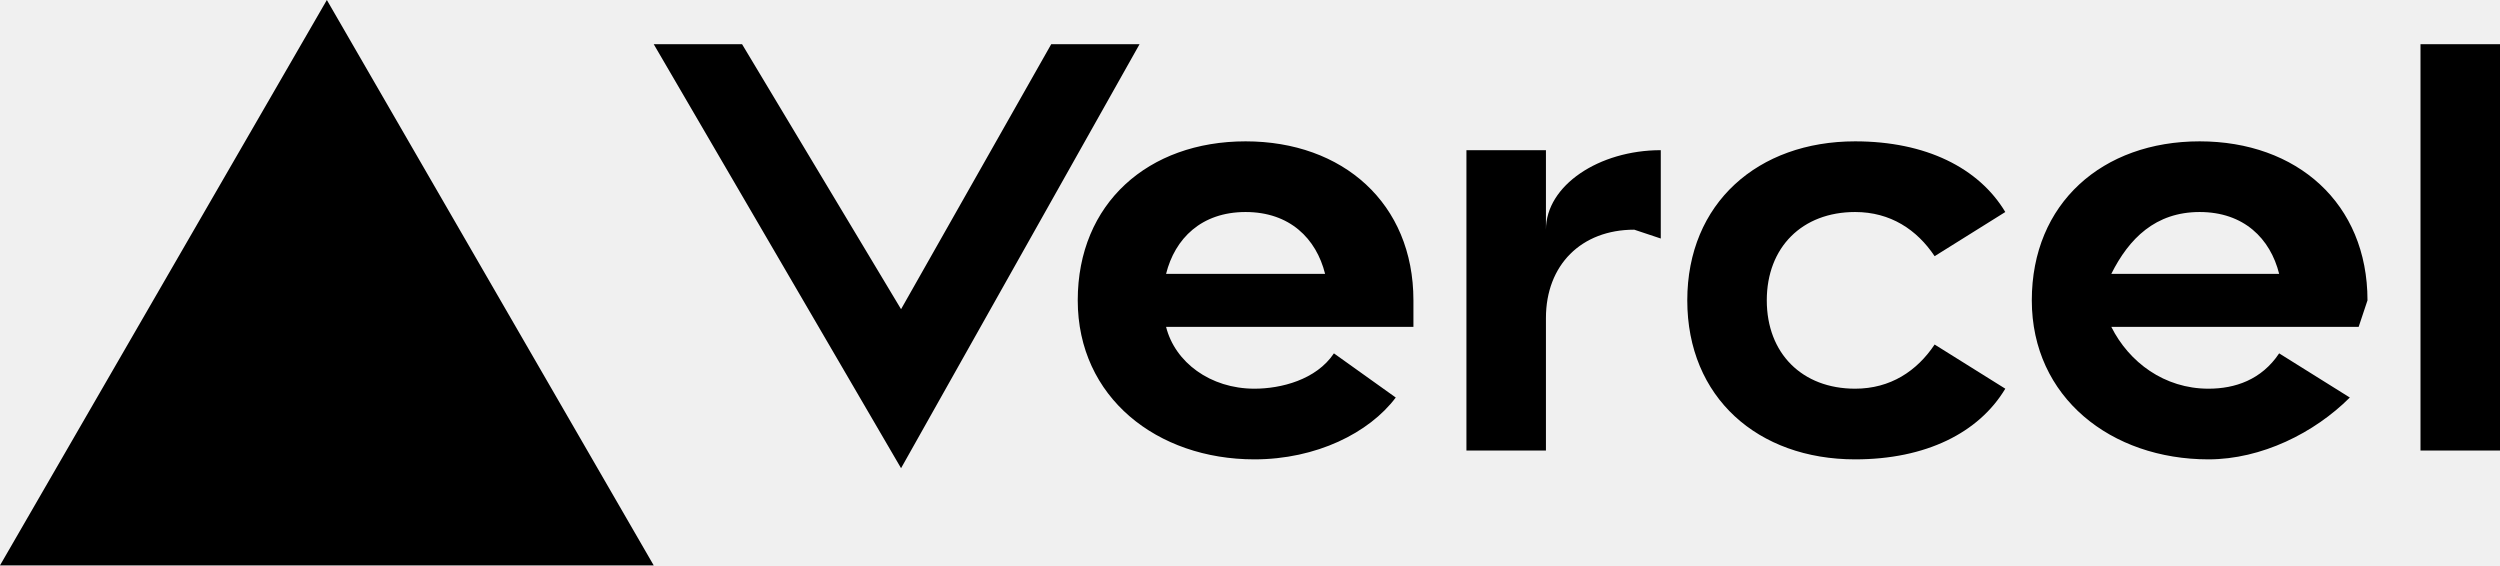
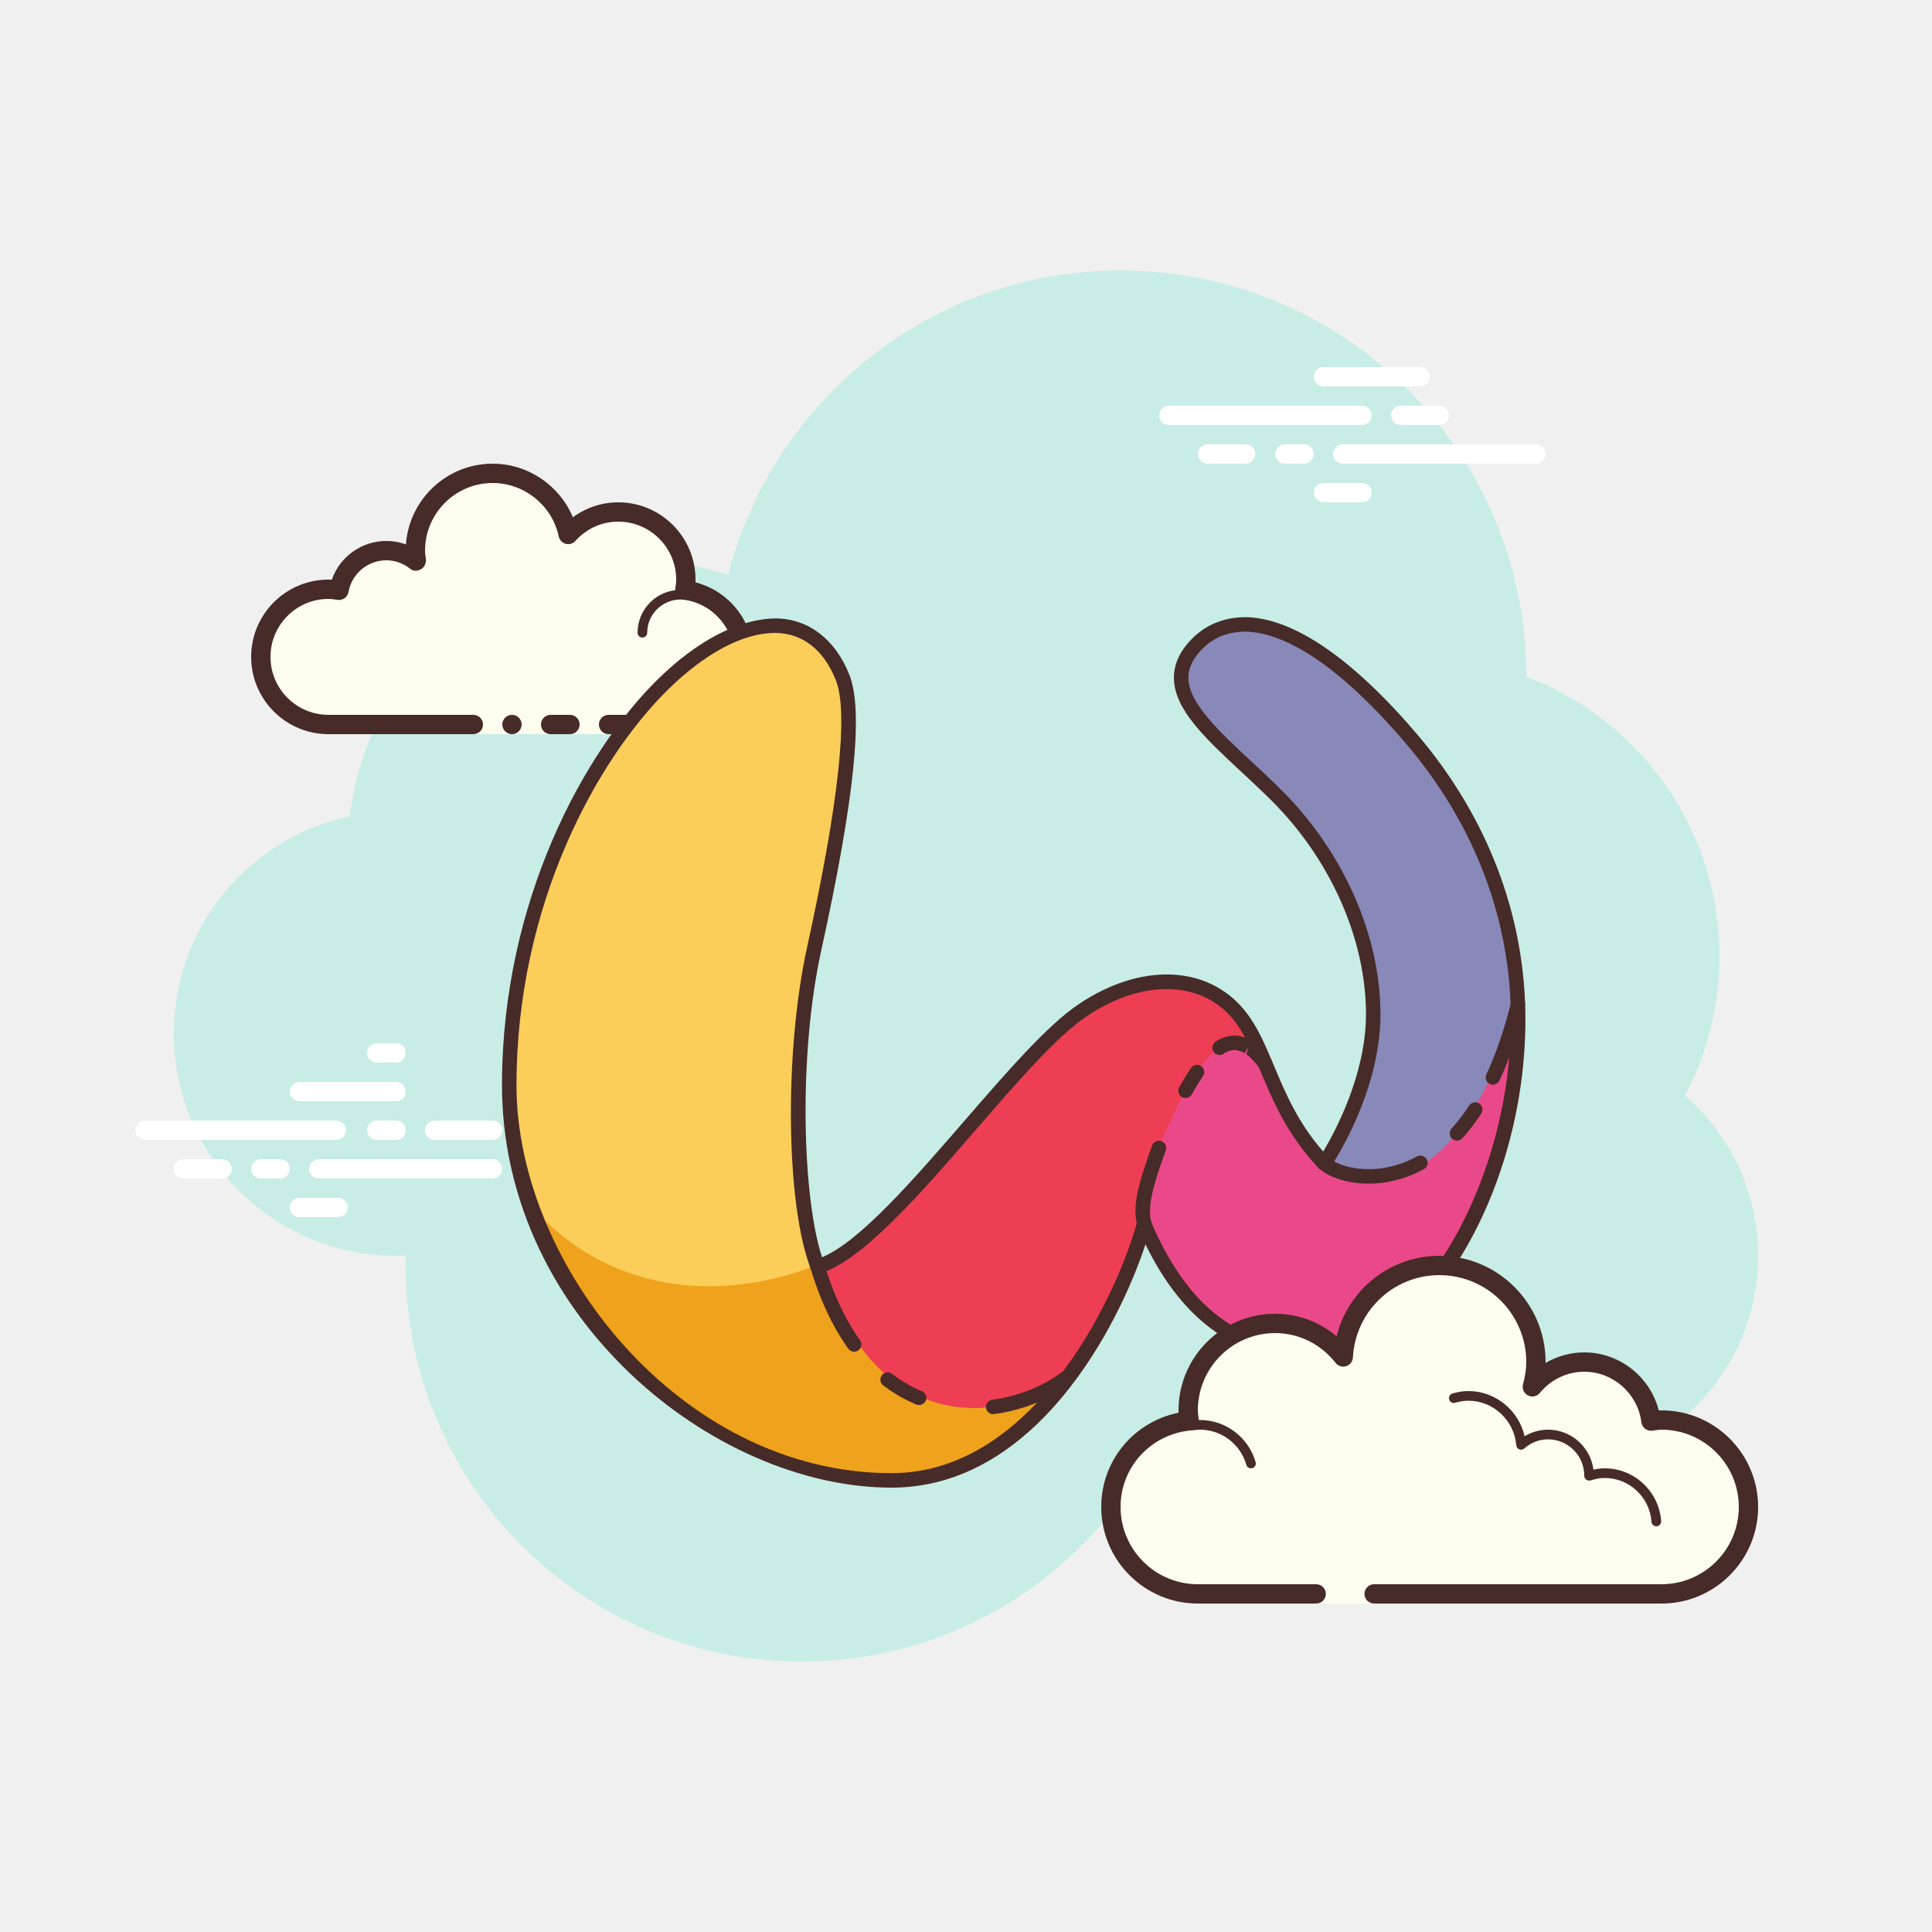
- <svg xmlns="http://www.w3.org/2000/svg" fill="none" viewBox="0 0 283 64">
-   <path fill="black" d="M141 16c-11 0-19 7-19 18s9 18 20 18c7 0 13-3 16-7l-7-5c-2 3-6 4-9 4-5 0-9-3-10-7h28v-3c0-11-8-18-19-18zm-9 15c1-4 4-7 9-7s8 3 9 7h-18zm117-15c-11 0-19 7-19 18s9 18 20 18c6 0 12-3 16-7l-8-5c-2 3-5 4-8 4-5 0-9-3-11-7h28l1-3c0-11-8-18-19-18zm-10 15c2-4 5-7 10-7s8 3 9 7h-19zm-39 3c0 6 4 10 10 10 4 0 7-2 9-5l8 5c-3 5-9 8-17 8-11 0-19-7-19-18s8-18 19-18c8 0 14 3 17 8l-8 5c-2-3-5-5-9-5-6 0-10 4-10 10zm83-29v46h-9V5h9zM37 0l37 64H0L37 0zm92 5-27 48L74 5h10l18 30 17-30h10zm59 12v10l-3-1c-6 0-10 4-10 10v15h-9V17h9v9c0-5 6-9 13-9z" />
+ <svg xmlns="http://www.w3.org/2000/svg" viewBox="0 0 100 100" width="100px" height="100px">
+   <path fill="#c7ede6" d="M87.215,56.71C88.35,54.555,89,52.105,89,49.5c0-6.621-4.159-12.257-10.001-14.478 C78.999,35.015,79,35.008,79,35c0-11.598-9.402-21-21-21c-9.784,0-17.981,6.701-20.313,15.757C36.211,29.272,34.638,29,33,29 c-7.692,0-14.023,5.793-14.89,13.252C12.906,43.353,9,47.969,9,53.5C9,59.851,14.149,65,20.5,65c0.177,0,0.352-0.012,0.526-0.022 C21.022,65.153,21,65.324,21,65.5C21,76.822,30.178,86,41.5,86c6.437,0,12.175-2.972,15.934-7.614C59.612,80.611,62.64,82,66,82 c4.65,0,8.674-2.65,10.666-6.518C77.718,75.817,78.837,76,80,76c6.075,0,11-4.925,11-11C91,61.689,89.53,58.727,87.215,56.71z" />
+   <path fill="#fff" d="M17.405,59H7.5C7.224,59,7,58.776,7,58.5S7.224,58,7.5,58h9.905c0.276,0,0.5,0.224,0.5,0.5 S17.682,59,17.405,59z" />
+   <path fill="#fff" d="M20.5,59h-1c-0.276,0-0.5-0.224-0.5-0.5s0.224-0.5,0.5-0.5h1c0.276,0,0.5,0.224,0.5,0.5 S20.777,59,20.5,59z" />
+   <path fill="#fff" d="M25.491,61H16.5c-0.276,0-0.5-0.224-0.5-0.5s0.224-0.5,0.5-0.5h8.991c0.276,0,0.5,0.224,0.5,0.5 S25.767,61,25.491,61z" />
+   <path fill="#fff" d="M14.5,61h-1c-0.276,0-0.5-0.224-0.5-0.5s0.224-0.5,0.5-0.5h1c0.276,0,0.5,0.224,0.5,0.5 S14.777,61,14.5,61z" />
+   <path fill="#fff" d="M11.5,61h-2C9.224,61,9,60.776,9,60.5S9.224,60,9.5,60h2c0.276,0,0.5,0.224,0.5,0.5 S11.777,61,11.5,61z" />
+   <path fill="#fff" d="M17.5,63h-2c-0.276,0-0.5-0.224-0.5-0.5s0.224-0.5,0.5-0.5h2c0.276,0,0.5,0.224,0.5,0.5 S17.776,63,17.5,63z" />
+   <path fill="#fff" d="M20.5,54c-0.177,0-0.823,0-1,0c-0.276,0-0.5,0.224-0.5,0.5s0.224,0.5,0.5,0.5c0.177,0,0.823,0,1,0 c0.276,0,0.5-0.224,0.5-0.5S20.776,54,20.5,54z" />
+   <path fill="#fff" d="M20.5,56c-0.177,0-4.823,0-5,0c-0.276,0-0.5,0.224-0.5,0.5s0.224,0.5,0.5,0.5c0.177,0,4.823,0,5,0 c0.276,0,0.5-0.224,0.5-0.5S20.776,56,20.5,56z" />
+   <path fill="#fff" d="M25.5,58c-0.177,0-2.823,0-3,0c-0.276,0-0.5,0.224-0.5,0.5s0.224,0.5,0.5,0.5c0.177,0,2.823,0,3,0 c0.276,0,0.5-0.224,0.5-0.5S25.776,58,25.5,58z" />
+   <path fill="#fff" d="M70.5,22h-10c-0.276,0-0.5-0.224-0.5-0.5s0.224-0.5,0.5-0.5h10c0.276,0,0.5,0.224,0.5,0.5 S70.776,22,70.5,22z" />
+   <path fill="#fff" d="M74.5,22h-2c-0.276,0-0.5-0.224-0.5-0.5s0.224-0.5,0.5-0.5h2c0.276,0,0.5,0.224,0.5,0.5 S74.776,22,74.5,22z" />
+   <path fill="#fff" d="M79.5,24h-10c-0.276,0-0.5-0.224-0.5-0.5s0.224-0.5,0.5-0.5h10c0.276,0,0.5,0.224,0.5,0.5 S79.777,24,79.5,24z" />
+   <path fill="#fff" d="M67.5,24h-1c-0.276,0-0.5-0.224-0.5-0.5s0.224-0.5,0.5-0.5h1c0.276,0,0.5,0.224,0.5,0.5 S67.776,24,67.5,24z" />
+   <path fill="#fff" d="M64.47,24H62.5c-0.276,0-0.5-0.224-0.5-0.5s0.224-0.5,0.5-0.5h1.97c0.276,0,0.5,0.224,0.5,0.5 S64.746,24,64.47,24z" />
+   <path fill="#fff" d="M73.5,20h-5c-0.276,0-0.5-0.224-0.5-0.5s0.224-0.5,0.5-0.5h5c0.276,0,0.5,0.224,0.5,0.5 S73.777,20,73.5,20z" />
+   <path fill="#fff" d="M70.5,26h-2c-0.276,0-0.5-0.224-0.5-0.5s0.224-0.5,0.5-0.5h2c0.276,0,0.5,0.224,0.5,0.5 S70.776,26,70.5,26z" />
+   <g>
+     <path fill="#fdfcef" d="M31.5,37.5c0,0,1.567,0,3.5,0s3.5-1.567,3.5-3.5c0-1.781-1.335-3.234-3.055-3.455 C35.473,30.366,35.5,30.187,35.5,30c0-1.933-1.567-3.5-3.5-3.5c-1.032,0-1.95,0.455-2.59,1.165 c-0.384-1.808-1.987-3.165-3.91-3.165c-2.209,0-4,1.791-4,4c0,0.191,0.03,0.374,0.056,0.558C21.128,28.714,20.592,28.5,20,28.5 c-1.228,0-2.245,0.887-2.455,2.055C17.366,30.527,17.187,30.5,17,30.5c-1.933,0-3.5,1.567-3.5,3.5s1.567,3.5,3.5,3.5s7.5,0,7.5,0 V38h7V37.5z" />
+     <path fill="#472b29" d="M33.25,33C33.112,33,33,32.888,33,32.75c0-1.223,0.995-2.218,2.218-2.218 c0.034,0.009,0.737-0.001,1.244,0.136c0.133,0.036,0.212,0.173,0.176,0.306c-0.036,0.134-0.173,0.213-0.306,0.176 c-0.444-0.12-1.1-0.12-1.113-0.118c-0.948,0-1.719,0.771-1.719,1.718C33.5,32.888,33.388,33,33.25,33z" />
+     <circle cx="26.5" cy="37.5" r=".5" fill="#472b29" />
+     <path fill="#472b29" d="M35,38h-3.5c-0.276,0-0.5-0.224-0.5-0.5s0.224-0.5,0.5-0.5H35c1.654,0,3-1.346,3-3 c0-1.496-1.125-2.768-2.618-2.959c-0.134-0.018-0.255-0.088-0.336-0.196s-0.115-0.244-0.094-0.377C34.975,30.314,35,30.16,35,30 c0-1.654-1.346-3-3-3c-0.85,0-1.638,0.355-2.219,1c-0.125,0.139-0.321,0.198-0.5,0.148c-0.182-0.049-0.321-0.195-0.36-0.379 C28.58,26.165,27.141,25,25.5,25c-1.93,0-3.5,1.57-3.5,3.5c0,0.143,0.021,0.28,0.041,0.418c0.029,0.203-0.063,0.438-0.242,0.54 s-0.396,0.118-0.556-0.01C20.878,29.155,20.449,29,20,29c-0.966,0-1.792,0.691-1.963,1.644c-0.048,0.267-0.296,0.446-0.569,0.405 C17.314,31.025,17.16,31,17,31c-1.654,0-3,1.346-3,3s1.346,3,3,3h7.5c0.276,0,0.5,0.224,0.5,0.5S24.776,38,24.5,38H17 c-2.206,0-4-1.794-4-4s1.794-4,4-4c0.059,0,0.116,0.002,0.174,0.006C17.588,28.82,18.711,28,20,28c0.349,0,0.689,0.061,1.011,0.18 C21.176,25.847,23.126,24,25.5,24c1.831,0,3.466,1.127,4.153,2.774C30.333,26.276,31.155,26,32,26c2.206,0,4,1.794,4,4 c0,0.048-0.001,0.095-0.004,0.142C37.739,30.59,39,32.169,39,34C39,36.206,37.206,38,35,38z" />
+     <path fill="#472b29" d="M29.5,37c-0.159,0-0.841,0-1,0c-0.276,0-0.5,0.224-0.5,0.5s0.224,0.5,0.5,0.5c0.159,0,0.841,0,1,0 c0.276,0,0.5-0.224,0.5-0.5S29.776,37,29.5,37z" />
+   </g>
+   <g opacity=".29">
+     <path fill="#2100c4" d="M40.01,64.463c-0.06,0.02-0.12,0.04-0.18,0.06c-0.07-0.41-0.15-0.83-0.22-1.27 C39.73,63.673,39.87,64.073,40.01,64.463z" />
+   </g>
+   <g>
+     <path fill="#8889b9" d="M78.581,52.822c-3.41,11.28-9.06,8.24-9.92,7.43c0,0,2.4-3.71,2.4-7.71s-1.93-8.18-4.93-11.18 s-6.67-5.33-4.25-7.84c1.96-2.03,5.77-1.45,11.17,4.85C78.581,44.812,78.581,51.322,78.581,52.822z" />
+     <path fill="#2100c4" d="M63.955,54.392c-0.16-0.04-0.31-0.04-0.46-0.02C63.645,54.342,63.795,54.342,63.955,54.392z" opacity=".29" />
+     <path fill="#fbcd59" d="M41.698,61.262c0.13,1.04,0.36,2.52,0.84,4.19c-0.06,0.03-0.11,0.06-0.17,0.08 c-3.54,1.45-9.98,2.6-14.97-3.17l-0.01-0.01c-0.12-0.35-0.23-0.71-0.33-1.07c-0.08-0.28-0.15-0.57-0.22-0.86 c-0.06-0.26-0.11-0.52-0.16-0.78c-0.07-0.38-0.13-0.77-0.18-1.16c-0.02-0.15-0.04-0.3-0.05-0.46c-0.01-0.13-0.03-0.26-0.03-0.4 c-0.02-0.18-0.03-0.36-0.04-0.54c-0.01-0.29-0.02-0.59-0.02-0.88c0-13,8.29-23.73,13.84-23.66c1.56,0.02,2.8,1.01,3.46,2.67 c0.83,2.08,0.29,8.01-1.55,15.06c-0.08,0.32-0.16,0.64-0.23,0.96C41.148,54.692,41.298,58.152,41.698,61.262z" />
+     <path fill="#2100c4" d="M52.505,73.752c-0.17,0.15-0.35,0.3-0.52,0.44l0.01-0.02 C52.165,74.032,52.335,73.892,52.505,73.752z" opacity=".29" />
+     <path fill="#efa21b" d="M55.36,71.185c-0.27,0.35-0.55,0.7-0.85,1.04c-0.29,0.34-0.61,0.67-0.94,0.97 c-0.14,0.14-0.28,0.28-0.43,0.4c-0.02,0.02-0.04,0.04-0.06,0.06c-0.17,0.14-0.34,0.28-0.51,0.42l-0.01,0.02h-0.01 c-0.35,0.28-0.71,0.54-1.09,0.78c-0.19,0.12-0.38,0.23-0.58,0.34s-0.4,0.21-0.6,0.31c-0.22,0.11-0.44,0.21-0.67,0.29 c-0.38,0.14-0.77,0.27-1.17,0.36c-0.7,0.18-1.44,0.27-2.21,0.27c-0.23,0-0.47-0.01-0.7-0.02c-0.24-0.01-0.47-0.02-0.71-0.05 c-0.27-0.02-0.55-0.06-0.82-0.1c-0.2-0.03-0.4-0.06-0.6-0.1c-0.16-0.03-0.32-0.06-0.48-0.09c-0.15-0.03-0.3-0.07-0.45-0.1 c-0.64-0.16-1.28-0.35-1.92-0.58c-0.24-0.08-0.48-0.17-0.71-0.27c-2.28-0.92-4.49-2.29-6.43-4.02c-0.18-0.16-0.36-0.32-0.53-0.49 c-0.35-0.33-0.69-0.67-1.01-1.02c-0.16-0.17-0.31-0.34-0.46-0.51c-0.17-0.2-0.33-0.39-0.49-0.59c-0.15-0.19-0.3-0.38-0.45-0.57 c-0.47-0.63-0.91-1.28-1.31-1.95c-0.22-0.37-0.43-0.76-0.63-1.15c-0.37-0.77-0.905-1.674-1.235-2.534 c-0.02-0.04-0.04-0.09-0.05-0.13c4.99,5.77,11.615,4.714,15.155,3.264c0.06-0.02,0.11-0.05,0.17-0.08 c0.01,0.01,0.01,0.01,0.01,0.02C45.36,74.865,52.55,73.505,55.36,71.185z" />
+     <path fill="#ee3e54" d="M66.012,55.68c-0.08-0.12-0.16-0.24-0.24-0.34c-0.16-0.22-0.32-0.4-0.47-0.54 c-0.09-0.09-0.19-0.17-0.28-0.23c-0.05-0.03-0.09-0.07-0.14-0.09c-0.05-0.03-0.1-0.06-0.14-0.07c-0.09-0.05-0.18-0.08-0.27-0.09 c-0.16-0.05-0.31-0.05-0.46-0.02c-0.07,0.02-0.14,0.03-0.2,0.05c-0.13,0.04-0.26,0.1-0.38,0.19c-0.13,0.08-0.26,0.18-0.38,0.3 c-0.06,0.05-0.13,0.11-0.18,0.18c-0.07,0.07-0.14,0.15-0.21,0.23c-0.14,0.17-0.27,0.35-0.4,0.55c-0.34,0.49-0.66,1.07-0.97,1.69 c-0.42,0.85-0.75,1.59-1,2.24c-0.1,0.27-0.19,0.52-0.27,0.76c-0.1,0.29-0.19,0.58-0.27,0.85c-0.08,0.27-0.14,0.53-0.2,0.78 c-0.1,0.4-0.18,0.77-0.27,1.14c-0.39,1.65-1.662,5.004-3.922,7.924c-2.81,2.32-10.058,3.706-12.838-5.784 c0-0.01,0-0.01-0.01-0.02c3.57-1.65,9.93-10.67,13.59-13.11c3-2,6.3-2,8.07,0.2C64.752,53.19,65.262,53.87,66.012,55.68z" />
+     <path fill="#2100c4" d="M63.955,54.392c-0.16-0.04-0.31-0.04-0.46-0.02C63.645,54.342,63.795,54.342,63.955,54.392z" opacity=".29" />
+     <path fill="#ea4989" d="M78.387,52.44c0,8.64-4.84,17.661-10.3,17.661c-4,0-6.806-1.955-8.806-6.615 c-0.352-0.844,0.087-2.186,0.167-2.456c0.08-0.27,0.17-0.56,0.27-0.85c0.08-0.24,0.17-0.49,0.27-0.76c0.25-0.65,0.58-1.39,1-2.24 c0.31-0.62,0.63-1.2,0.97-1.69c0.13-0.2,0.26-0.38,0.4-0.55c0.07-0.08,0.14-0.16,0.21-0.23c0.06-0.07,0.12-0.13,0.18-0.18 c0.12-0.12,0.25-0.22,0.38-0.3c0.12-0.09,0.25-0.15,0.38-0.19c0.06-0.02,0.13-0.03,0.2-0.05c0.15-0.02,0.3-0.02,0.46,0.02 c0.09,0.02,0.18,0.05,0.27,0.09c0.04,0.01,0.09,0.04,0.14,0.07c0.05,0.02,0.09,0.06,0.14,0.09c0.09,0.06,0.19,0.14,0.28,0.23 c0.15,0.14,0.31,0.32,0.47,0.54c0.07,0.1,0.15,0.22,0.23,0.34c0.69,1.55,1.316,3.384,2.766,4.764 C69.323,60.944,74.977,63.72,78.387,52.44z" />
+     <path fill="#472b29" d="M77.273,56.144c-0.053,0-0.107-0.011-0.158-0.035c-0.188-0.088-0.269-0.311-0.181-0.498 c0.5-1.071,0.928-2.318,1.273-3.707c0.05-0.201,0.257-0.318,0.454-0.273c0.201,0.051,0.324,0.254,0.273,0.455 c-0.356,1.435-0.801,2.728-1.321,3.842C77.549,56.063,77.414,56.144,77.273,56.144z" />
+     <path fill="#472b29" d="M75.411,59.04c-0.09,0-0.18-0.032-0.252-0.097c-0.153-0.14-0.165-0.377-0.026-0.53 c0.318-0.352,0.625-0.751,0.911-1.189c0.113-0.174,0.345-0.223,0.519-0.109c0.173,0.113,0.222,0.346,0.109,0.52 c-0.308,0.471-0.638,0.902-0.983,1.283C75.615,58.998,75.513,59.04,75.411,59.04z" />
+     <path fill="#472b29" d="M70.836,61.266c-1.263,0-2.267-0.433-2.657-0.888c-0.135-0.157-0.117-0.394,0.041-0.528 c0.158-0.136,0.394-0.117,0.529,0.04c0.397,0.463,2.41,1.154,4.59-0.031c0.182-0.1,0.41-0.031,0.509,0.149 c0.099,0.183,0.032,0.41-0.15,0.509C72.697,61.061,71.705,61.266,70.836,61.266z" />
+     <path fill="#472b29" d="M65.468,55.404c-0.116,0-0.23-0.054-0.304-0.154c-0.138-0.189-0.281-0.354-0.423-0.487 c-0.08-0.079-0.159-0.144-0.23-0.19l0.11-0.38l-0.201,0.316l-0.097-0.054c-0.105-0.043-0.171-0.065-0.234-0.079 c-0.11-0.027-0.21-0.032-0.332-0.015L63.69,54.38c-0.173,0.049-0.262,0.093-0.337,0.149c-0.166,0.126-0.4,0.091-0.525-0.074 c-0.125-0.166-0.091-0.401,0.075-0.525c0.145-0.108,0.311-0.192,0.495-0.249c0.037-0.012,0.083-0.023,0.132-0.033 c0.019-0.006,0.111-0.027,0.13-0.03c0.218-0.028,0.408-0.019,0.599,0.028c0.101,0.022,0.216,0.061,0.331,0.111 c0.033,0.002,0.113,0.05,0.183,0.093c0.019,0.001,0.076,0.043,0.114,0.071c0.146,0.099,0.268,0.194,0.376,0.303 c0.168,0.157,0.342,0.356,0.508,0.585c0.122,0.167,0.085,0.401-0.083,0.523C65.622,55.381,65.545,55.404,65.468,55.404z" />
+     <path fill="#472b29" d="M61.364,56.834c-0.061,0-0.123-0.015-0.18-0.047c-0.182-0.1-0.248-0.327-0.148-0.509 c0.199-0.36,0.402-0.698,0.614-1.003c0.118-0.169,0.351-0.212,0.522-0.095c0.17,0.118,0.212,0.353,0.094,0.522 c-0.198,0.285-0.388,0.6-0.573,0.937C61.625,56.764,61.496,56.834,61.364,56.834z" />
+     <path fill="#472b29" d="M59.281,63.861c-0.147,0-0.286-0.087-0.346-0.23c-0.385-0.927,0.009-2.232,0.139-2.661 c0.096-0.321,0.187-0.617,0.289-0.912c0.08-0.24,0.171-0.494,0.273-0.769c0.072-0.193,0.289-0.292,0.482-0.221 c0.194,0.072,0.293,0.288,0.221,0.482c-0.099,0.265-0.187,0.511-0.266,0.747c-0.1,0.289-0.188,0.573-0.267,0.838 c-0.384,1.272-0.309,1.897-0.18,2.206c0.08,0.191-0.011,0.411-0.202,0.491C59.378,63.853,59.329,63.861,59.281,63.861z" />
+     <path fill="#472b29" d="M51.407,73.196c-0.185,0-0.347-0.138-0.371-0.326c-0.027-0.205,0.117-0.394,0.323-0.421 c1.401-0.185,2.807-0.766,3.763-1.554c0.159-0.132,0.395-0.109,0.528,0.051c0.132,0.159,0.109,0.396-0.05,0.527 c-1.06,0.875-2.608,1.518-4.143,1.72C51.44,73.195,51.423,73.196,51.407,73.196z" />
+     <path fill="#472b29" d="M47.571,72.725c-0.048,0-0.096-0.009-0.143-0.028c-0.604-0.249-1.18-0.583-1.714-0.992 c-0.164-0.127-0.195-0.362-0.069-0.526c0.126-0.163,0.361-0.194,0.526-0.069c0.481,0.37,1,0.671,1.543,0.895 c0.191,0.079,0.283,0.298,0.204,0.489C47.858,72.638,47.718,72.725,47.571,72.725z" />
+     <path fill="#472b29" d="M44.212,69.964c-0.117,0-0.232-0.055-0.305-0.156c-0.827-1.153-1.497-2.594-1.991-4.28 c-0.058-0.199,0.056-0.407,0.254-0.466c0.201-0.055,0.407,0.058,0.465,0.255c0.47,1.605,1.103,2.97,1.881,4.054 c0.121,0.169,0.082,0.402-0.086,0.523C44.363,69.941,44.287,69.964,44.212,69.964z" />
+     <g>
+       <path fill="#472b29" d="M46.146,77c-4.61,0-9.68-2.22-13.563-5.938c-4.256-4.076-6.6-9.365-6.6-14.893 c0-9.625,4.327-17.314,8.032-20.976c2.1-2.074,4.287-3.175,6.151-3.184c1.688,0.021,3.073,1.085,3.798,2.921 c0.735,1.859,0.272,6.393-1.456,14.265c-1.207,5.497-0.963,12.83,0.042,15.881c1.967-0.827,4.72-4.005,7.388-7.084 c2.19-2.528,4.26-4.917,5.896-6.017c3.192-2.147,6.629-2.036,8.551,0.279c0.678,0.815,1.106,1.837,1.56,2.919 c0.579,1.38,1.229,2.932,2.544,4.432c0.63-1.053,2.214-4.008,2.214-7.111c0-3.837-1.799-7.94-4.812-10.978 c-0.54-0.544-1.102-1.066-1.645-1.571c-1.845-1.715-3.438-3.196-3.484-4.802c-0.021-0.712,0.277-1.396,0.886-2.03 c0.762-0.796,1.753-1.183,2.89-1.168c2.45,0.071,5.496,2.166,8.809,6.058c3.669,4.311,5.608,9.417,5.608,14.769 c0,9.101-5.282,17.704-10.869,17.704c-3.917,0-6.803-1.987-8.797-6.067C57.891,68.657,53.604,77,46.146,77z M40.111,32.76 c-1.655,0-3.63,1.052-5.569,2.967c-3.603,3.56-7.809,11.049-7.809,20.442c0,9.286,8.48,20.081,19.413,20.081 c7.566,0,11.816-9.628,12.708-13.001c0.041-0.155,0.176-0.267,0.335-0.278c0.164-0.01,0.309,0.079,0.372,0.228 c1.896,4.453,4.605,6.527,8.525,6.527c5.107,0,10.119-8.397,10.119-16.954c0-5.171-1.877-10.109-5.43-14.282 c-4.007-4.707-6.704-5.749-8.26-5.794c-0.926-0.013-1.706,0.288-2.326,0.936c-0.471,0.492-0.693,0.98-0.678,1.491 c0.038,1.291,1.596,2.74,3.245,4.273c0.551,0.513,1.12,1.042,1.667,1.594c3.149,3.174,5.03,7.475,5.03,11.505 c0,4.091-2.493,7.784-2.599,7.939c-0.064,0.093-0.167,0.152-0.279,0.162c-0.112,0.015-0.224-0.033-0.302-0.115 c-1.634-1.709-2.371-3.467-3.021-5.017c-0.45-1.073-0.839-2-1.445-2.73c-1.662-2.001-4.7-2.056-7.556-0.135 c-1.553,1.043-3.591,3.396-5.748,5.885c-2.892,3.338-5.882,6.79-8.075,7.432c-0.188,0.051-0.383-0.043-0.455-0.223 c-1.296-3.291-1.391-11.23-0.2-16.657c1.648-7.509,2.15-12.161,1.491-13.829c-0.617-1.561-1.721-2.43-3.11-2.446l0,0 C40.142,32.76,40.127,32.76,40.111,32.76z" />
+     </g>
+   </g>
+   <g>
+     <path fill="#fdfcef" d="M68.125,82.5c0,0-3.64,0-6.125,0s-4.5-2.015-4.5-4.5c0-2.333,1.782-4.229,4.055-4.455 C61.533,73.364,61.5,73.187,61.5,73c0-2.485,2.015-4.5,4.5-4.5c1.438,0,2.703,0.686,3.527,1.736 C69.667,67.6,71.829,65.5,74.5,65.5c2.761,0,5,2.239,5,5c0,0.446-0.077,0.87-0.187,1.282c0.642-0.777,1.6-1.282,2.687-1.282 c1.781,0,3.234,1.335,3.455,3.055C85.636,73.533,85.813,73.5,86,73.5c2.485,0,4.5,2.015,4.5,4.5s-2.015,4.5-4.5,4.5s-9.5,0-9.5,0 h-5.375V83h-3V82.5z" />
+     <path fill="#472b29" d="M74.5,65c3.033,0,5.5,2.467,5.5,5.5c0,0.016,0,0.031,0,0.047C80.602,70.192,81.29,70,82,70 c1.831,0,3.411,1.261,3.858,3.005C85.905,73.002,85.952,73,86,73c2.757,0,5,2.243,5,5s-2.243,5-5,5H71.125 c-0.276,0-0.5-0.224-0.5-0.5s0.224-0.5,0.5-0.5H86c2.206,0,4-1.794,4-4s-1.794-4-4-4c-0.117,0-0.23,0.017-0.343,0.032 l-0.141,0.019c-0.021,0.003-0.041,0.004-0.062,0.004c-0.246,0-0.462-0.185-0.495-0.437C84.768,72.125,83.496,71,82,71 c-0.885,0-1.723,0.401-2.301,1.1c-0.098,0.118-0.241,0.182-0.386,0.182c-0.078,0-0.156-0.018-0.228-0.056 c-0.209-0.107-0.314-0.346-0.254-0.573C78.946,71.218,79,70.852,79,70.5c0-2.481-2.019-4.5-4.5-4.5 c-2.381,0-4.347,1.872-4.474,4.263c-0.011,0.208-0.15,0.387-0.349,0.45c-0.05,0.016-0.101,0.024-0.152,0.024 c-0.15,0-0.296-0.069-0.392-0.192C68.362,69.563,67.221,69,66,69c-2.206,0-4,1.794-4,4c0,0.117,0.017,0.23,0.032,0.343 l0.019,0.141c0.016,0.134-0.022,0.268-0.106,0.373s-0.207,0.172-0.34,0.185C59.549,74.247,58,75.949,58,78c0,2.206,1.794,4,4,4 h6.125c0.276,0,0.5,0.224,0.5,0.5s-0.224,0.5-0.5,0.5H62c-2.757,0-5-2.243-5-5c0-2.397,1.689-4.413,4.003-4.877 C61.001,73.082,61,73.041,61,73c0-2.757,2.243-5,5-5c1.176,0,2.293,0.416,3.183,1.164C69.781,66.76,71.945,65,74.5,65L74.5,65z" />
+     <path fill="#472b29" d="M76,72c1.403,0,2.609,0.999,2.913,2.341C79.28,74.119,79.699,74,80.125,74 c1.202,0,2.198,0.897,2.353,2.068C82.681,76.022,82.874,76,83.063,76c1.529,0,2.811,1.2,2.918,2.732 C85.99,78.87,85.886,78.99,85.749,79c-0.006,0-0.012,0-0.018,0c-0.13,0-0.24-0.101-0.249-0.232 c-0.089-1.271-1.151-2.268-2.419-2.268c-0.229,0-0.47,0.042-0.738,0.127c-0.022,0.007-0.045,0.01-0.067,0.01 c-0.055,0-0.11-0.02-0.156-0.054C82.038,76.537,82,76.455,82,76.375c0-1.034-0.841-1.875-1.875-1.875 c-0.447,0-0.885,0.168-1.231,0.473c-0.047,0.041-0.106,0.063-0.165,0.063c-0.032,0-0.063-0.006-0.093-0.019 c-0.088-0.035-0.148-0.117-0.155-0.212C78.377,73.512,77.288,72.5,76,72.5c-0.208,0-0.425,0.034-0.682,0.107 c-0.023,0.007-0.047,0.01-0.07,0.01c-0.109,0-0.207-0.073-0.239-0.182c-0.038-0.133,0.039-0.271,0.172-0.309 C75.483,72.04,75.744,72,76,72L76,72z" />
+     <path fill="#472b29" d="M62.117,73.5c1.326,0,2.508,0.897,2.874,2.182c0.038,0.133-0.039,0.271-0.172,0.309 C64.795,75.997,64.772,76,64.75,76c-0.109,0-0.209-0.072-0.24-0.182C64.205,74.748,63.221,74,62.117,74 c-0.117,0-0.23,0.014-0.342,0.029c-0.012,0.002-0.023,0.003-0.035,0.003c-0.121,0-0.229-0.092-0.246-0.217 c-0.019-0.137,0.077-0.263,0.214-0.281C61.842,73.516,61.978,73.5,62.117,73.5L62.117,73.5z" />
+   </g>
</svg>
